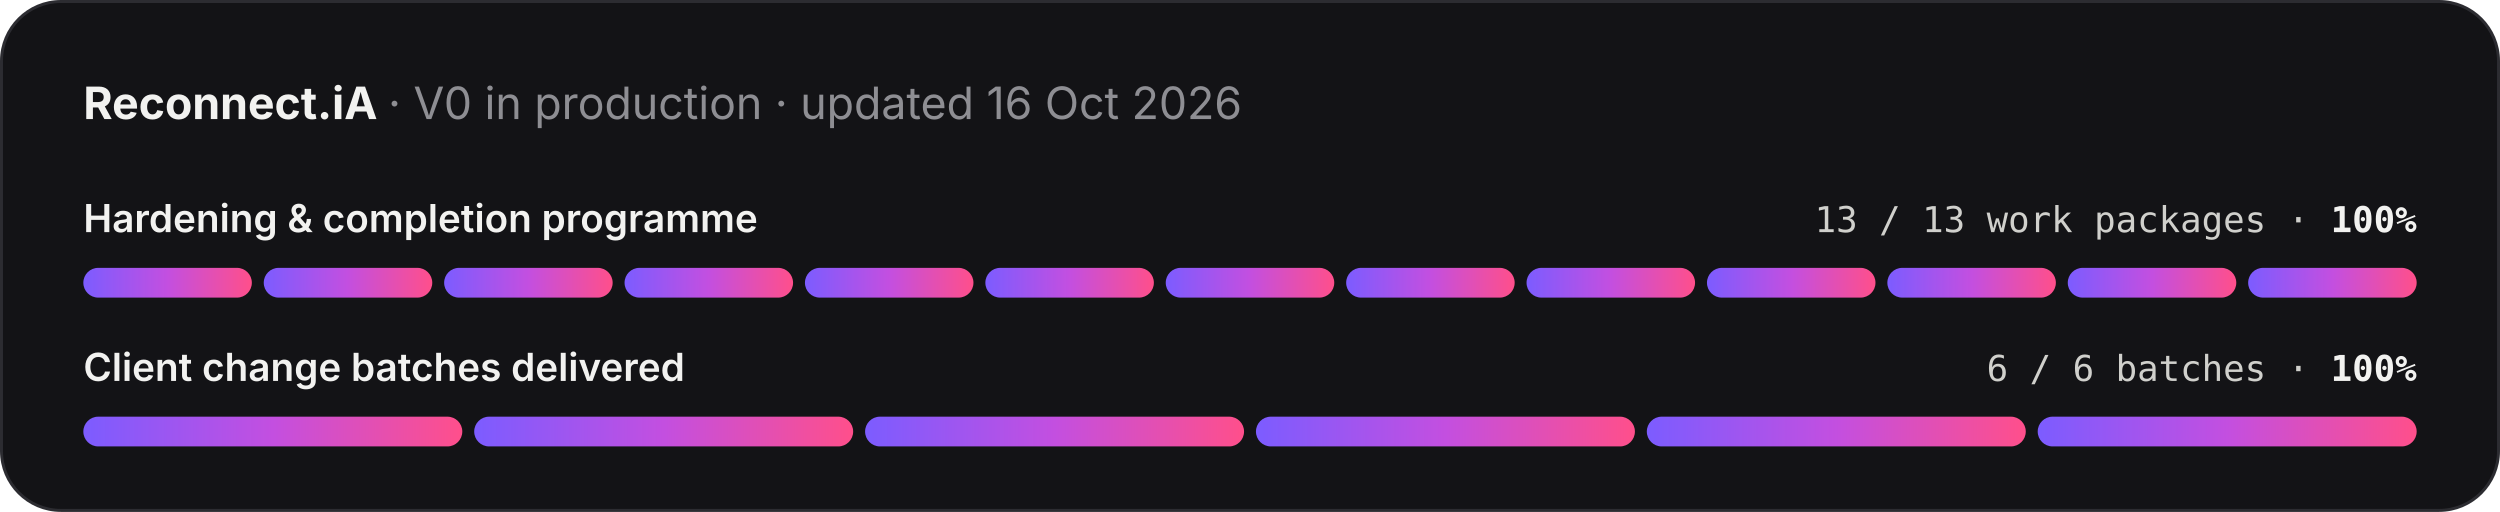
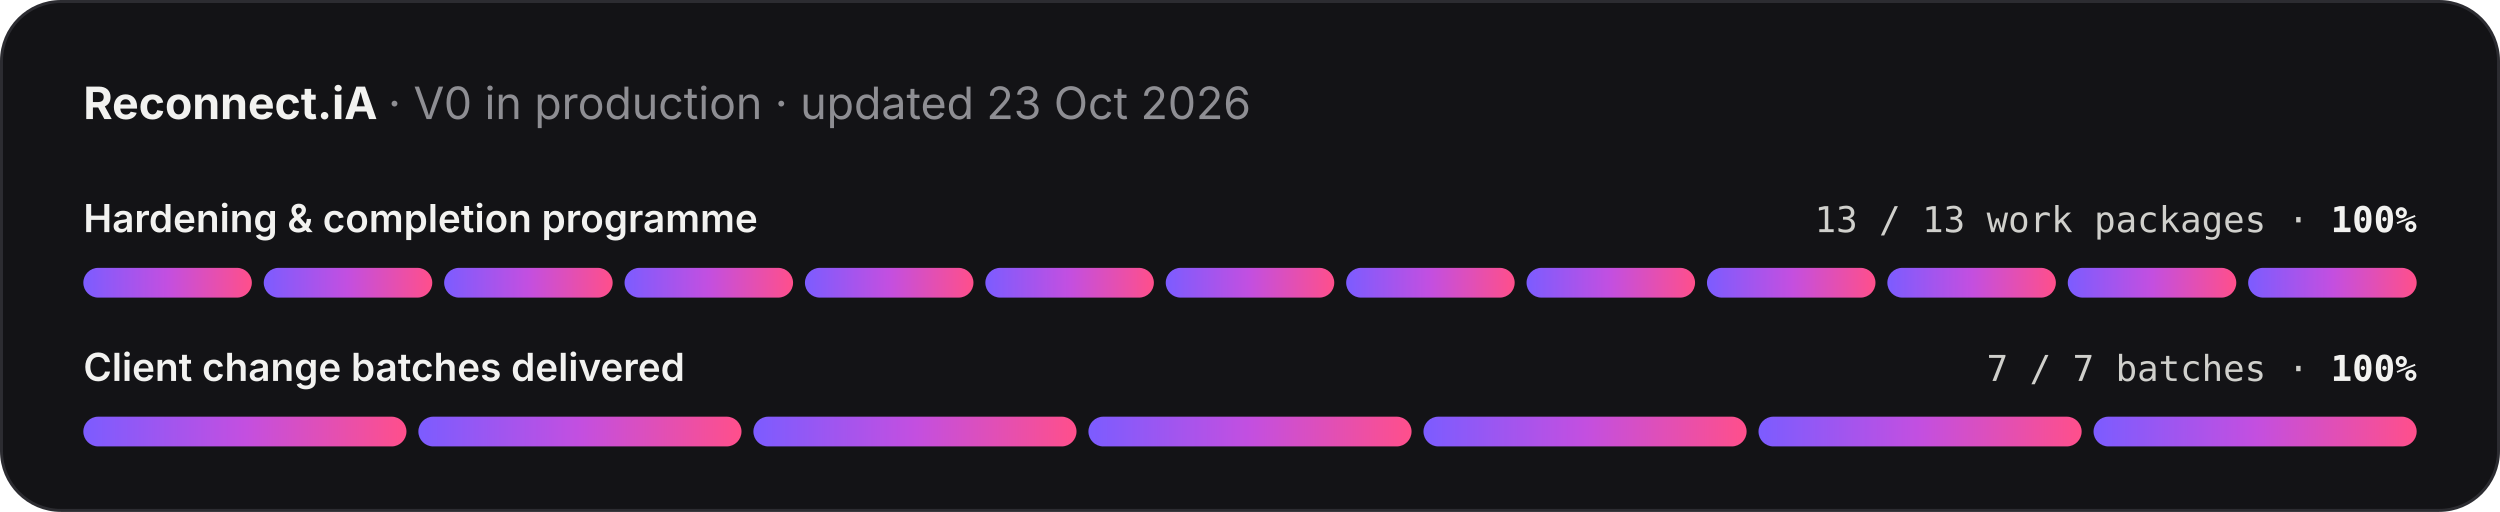
<svg xmlns="http://www.w3.org/2000/svg" width="840" height="172" viewBox="0 0 840 172" role="img" aria-label="Reconnect.iA build progress">
  <defs>
    <linearGradient id="gd" x1="0" x2="1" y1="0" y2="0">
      <stop offset="0" stop-color="#7C5CFF" />
      <stop offset="0.5" stop-color="#C34FE0" />
      <stop offset="1" stop-color="#FF4F8B" />
    </linearGradient>
  </defs>
  <rect x="0.5" y="0.5" width="839" height="171" rx="20" fill="#131316" stroke="#2C2C31" />
-   <text x="28" y="40" font-family="Inter, -apple-system, 'Segoe UI', Helvetica, Arial, sans-serif" font-size="15" font-weight="700" fill="#F2F2F0">Reconnect.iA <tspan font-weight="400" fill="#8E8E93">· V0 in production · updated 16 Oct 2026</tspan>
+   <text x="28" y="40" font-family="Inter, -apple-system, 'Segoe UI', Helvetica, Arial, sans-serif" font-size="15" font-weight="700" fill="#F2F2F0">Reconnect.iA <tspan font-weight="400" fill="#8E8E93">· V0 in production · updated 23 Oct 2026</tspan>
  </text>
  <text x="28" y="78" font-family="Inter, -apple-system, 'Segoe UI', Helvetica, Arial, sans-serif" font-size="13" font-weight="600" fill="#F2F2F0">Hardening &amp; completion programme</text>
  <text x="812" y="78" text-anchor="end" font-family="'JetBrains Mono', ui-monospace, SFMono-Regular, Consolas, monospace" font-size="12" fill="#D0D0CC">13 / 13 work packages · <tspan font-weight="700" fill="#F2F2F0">100%</tspan>
  </text>
  <rect x="28.00" y="90" width="56.62" height="10" rx="5" fill="url(#gd)" />
  <rect x="88.62" y="90" width="56.62" height="10" rx="5" fill="url(#gd)" />
  <rect x="149.23" y="90" width="56.62" height="10" rx="5" fill="url(#gd)" />
  <rect x="209.85" y="90" width="56.62" height="10" rx="5" fill="url(#gd)" />
  <rect x="270.46" y="90" width="56.62" height="10" rx="5" fill="url(#gd)" />
  <rect x="331.08" y="90" width="56.62" height="10" rx="5" fill="url(#gd)" />
  <rect x="391.69" y="90" width="56.62" height="10" rx="5" fill="url(#gd)" />
  <rect x="452.31" y="90" width="56.62" height="10" rx="5" fill="url(#gd)" />
  <rect x="512.92" y="90" width="56.62" height="10" rx="5" fill="url(#gd)" />
  <rect x="573.54" y="90" width="56.62" height="10" rx="5" fill="url(#gd)" />
  <rect x="634.15" y="90" width="56.62" height="10" rx="5" fill="url(#gd)" />
  <rect x="694.77" y="90" width="56.62" height="10" rx="5" fill="url(#gd)" />
  <rect x="755.38" y="90" width="56.62" height="10" rx="5" fill="url(#gd)" />
  <text x="28" y="128" font-family="Inter, -apple-system, 'Segoe UI', Helvetica, Arial, sans-serif" font-size="13" font-weight="600" fill="#F2F2F0">Client change batches delivered</text>
-   <text x="812" y="128" text-anchor="end" font-family="'JetBrains Mono', ui-monospace, SFMono-Regular, Consolas, monospace" font-size="12" fill="#D0D0CC">6 / 6 batches · <tspan font-weight="700" fill="#F2F2F0">100%</tspan>
+   <text x="812" y="128" text-anchor="end" font-family="'JetBrains Mono', ui-monospace, SFMono-Regular, Consolas, monospace" font-size="12" fill="#D0D0CC">7 / 7 batches · <tspan font-weight="700" fill="#F2F2F0">100%</tspan>
  </text>
-   <rect x="28.00" y="140" width="127.33" height="10" rx="5" fill="url(#gd)" />
-   <rect x="159.33" y="140" width="127.33" height="10" rx="5" fill="url(#gd)" />
-   <rect x="290.67" y="140" width="127.33" height="10" rx="5" fill="url(#gd)" />
-   <rect x="422.00" y="140" width="127.33" height="10" rx="5" fill="url(#gd)" />
-   <rect x="553.33" y="140" width="127.33" height="10" rx="5" fill="url(#gd)" />
-   <rect x="684.67" y="140" width="127.33" height="10" rx="5" fill="url(#gd)" />
+   <rect x="28.00" y="140" width="108.57" height="10" rx="5" fill="url(#gd)" />
+   <rect x="140.57" y="140" width="108.57" height="10" rx="5" fill="url(#gd)" />
+   <rect x="253.14" y="140" width="108.57" height="10" rx="5" fill="url(#gd)" />
+   <rect x="365.71" y="140" width="108.57" height="10" rx="5" fill="url(#gd)" />
+   <rect x="478.29" y="140" width="108.57" height="10" rx="5" fill="url(#gd)" />
+   <rect x="590.86" y="140" width="108.57" height="10" rx="5" fill="url(#gd)" />
+   <rect x="703.43" y="140" width="108.57" height="10" rx="5" fill="url(#gd)" />
</svg>
